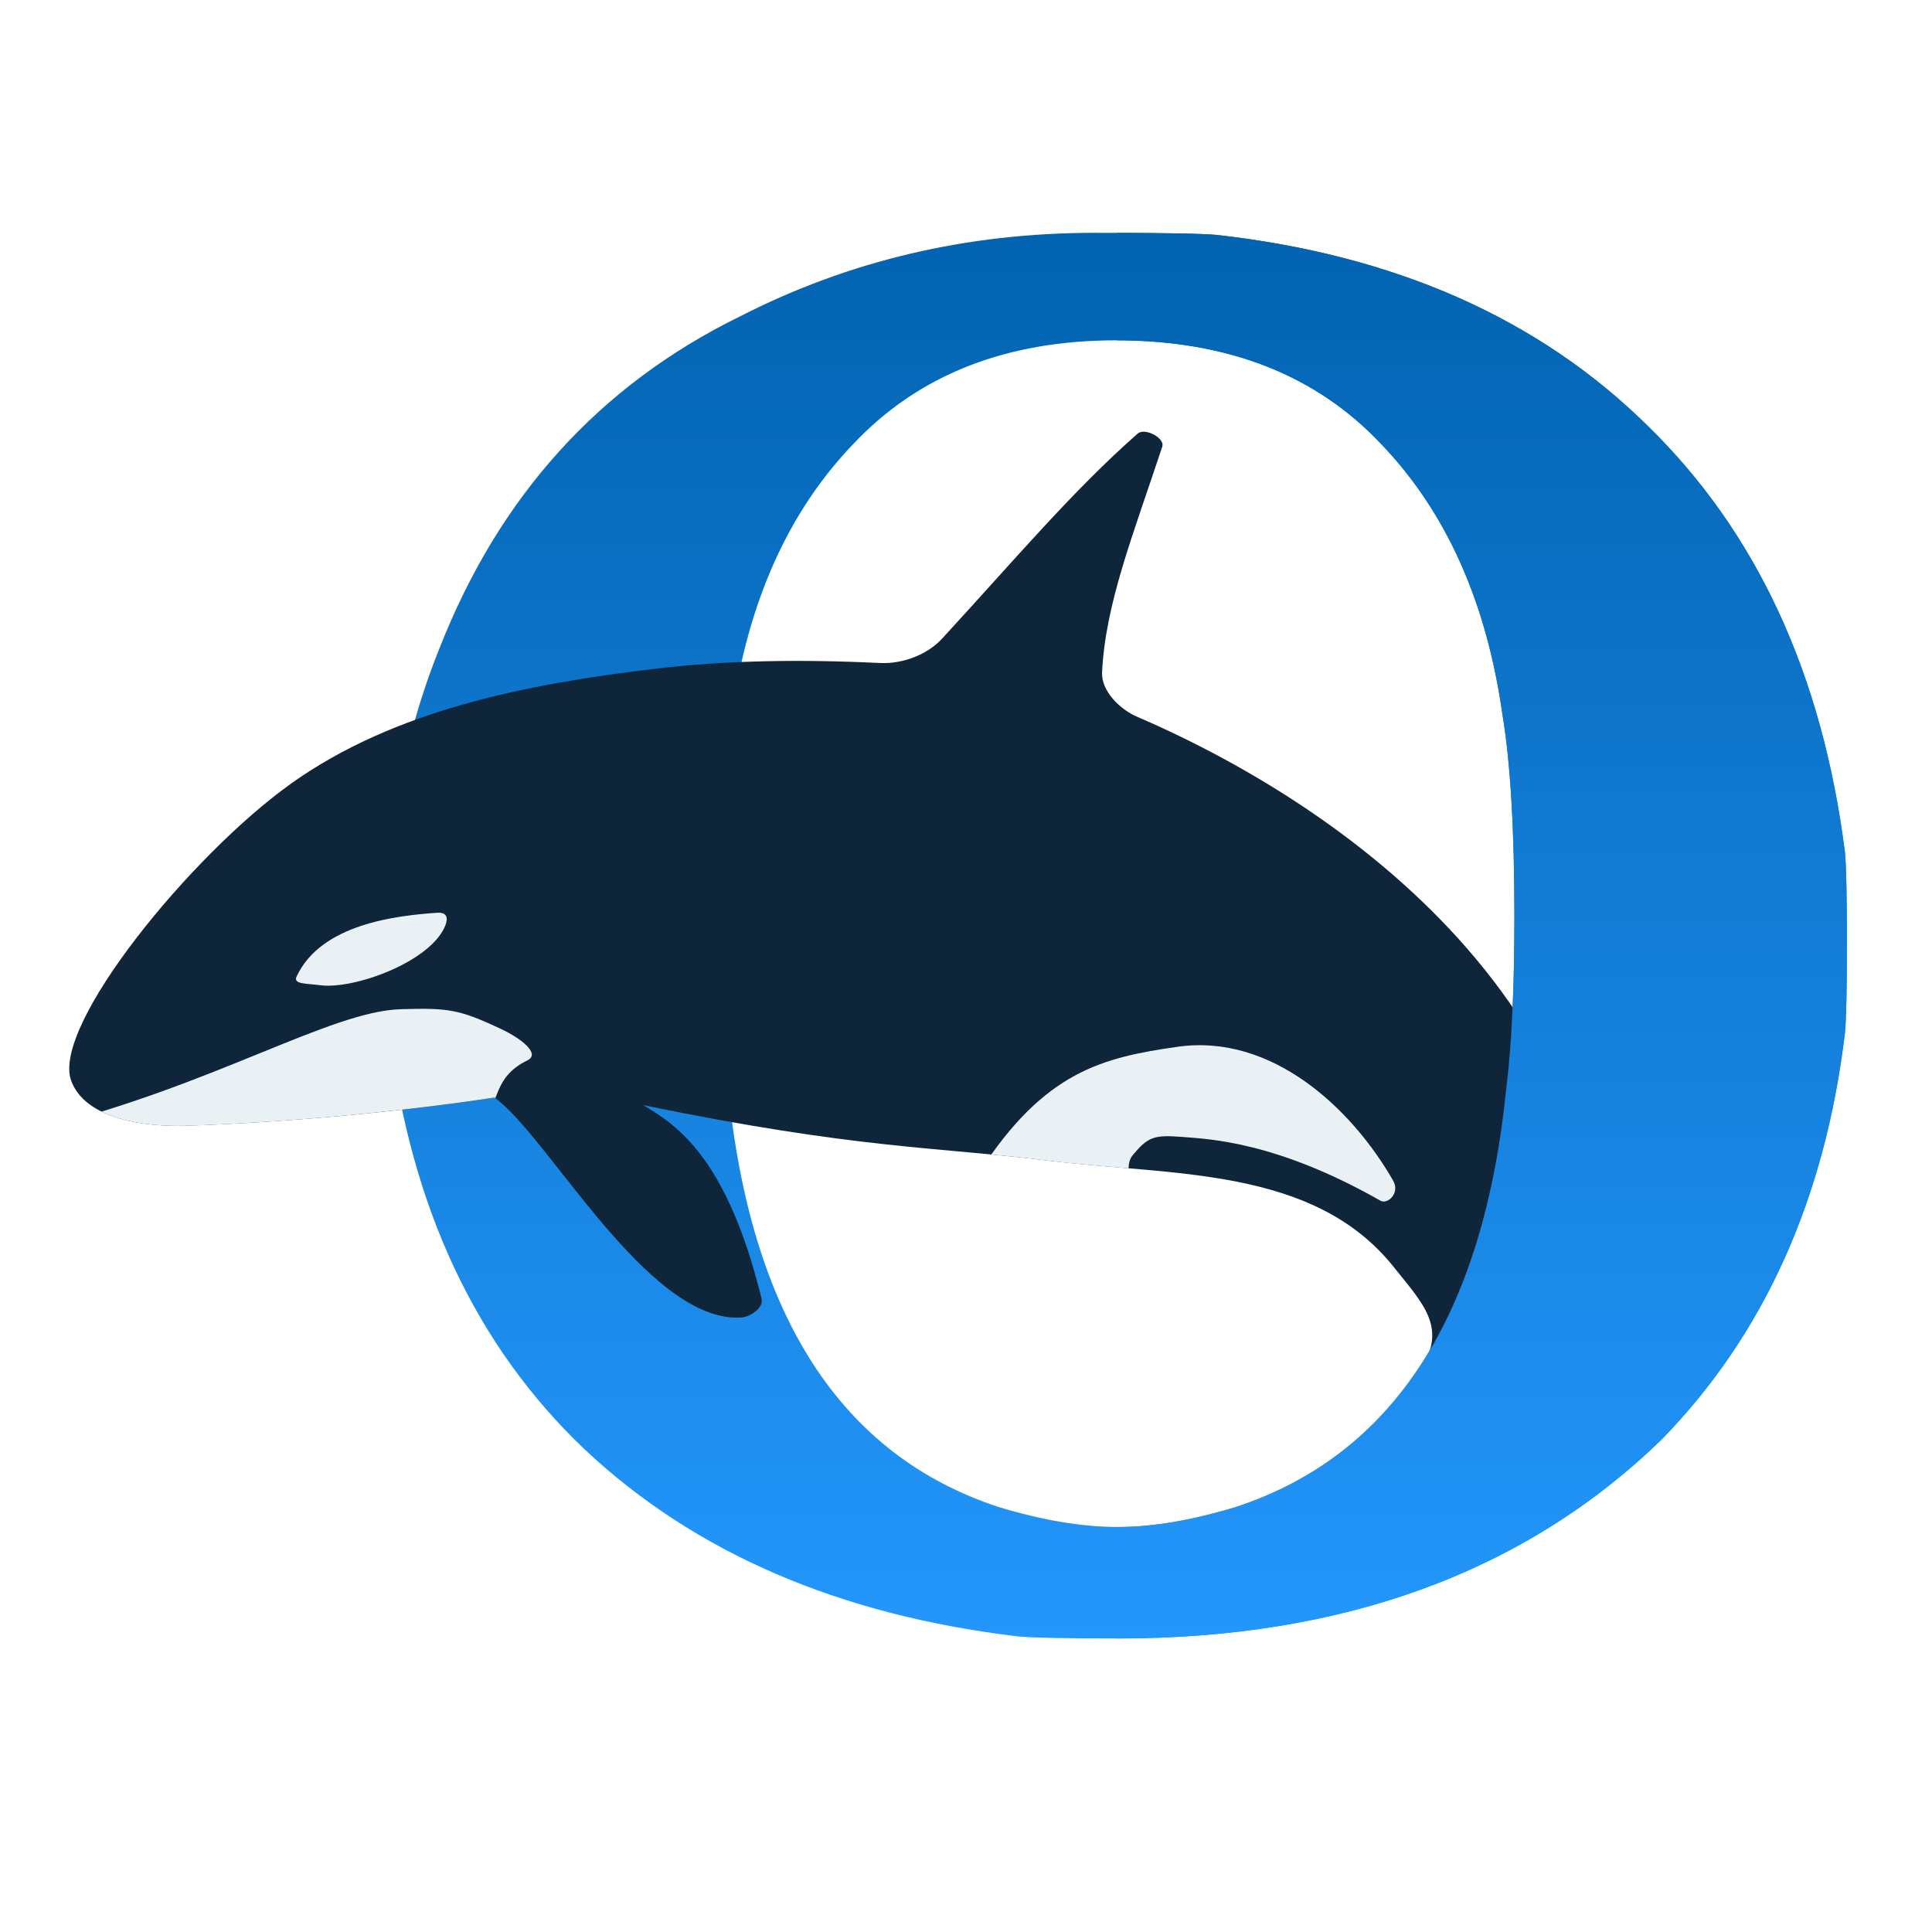
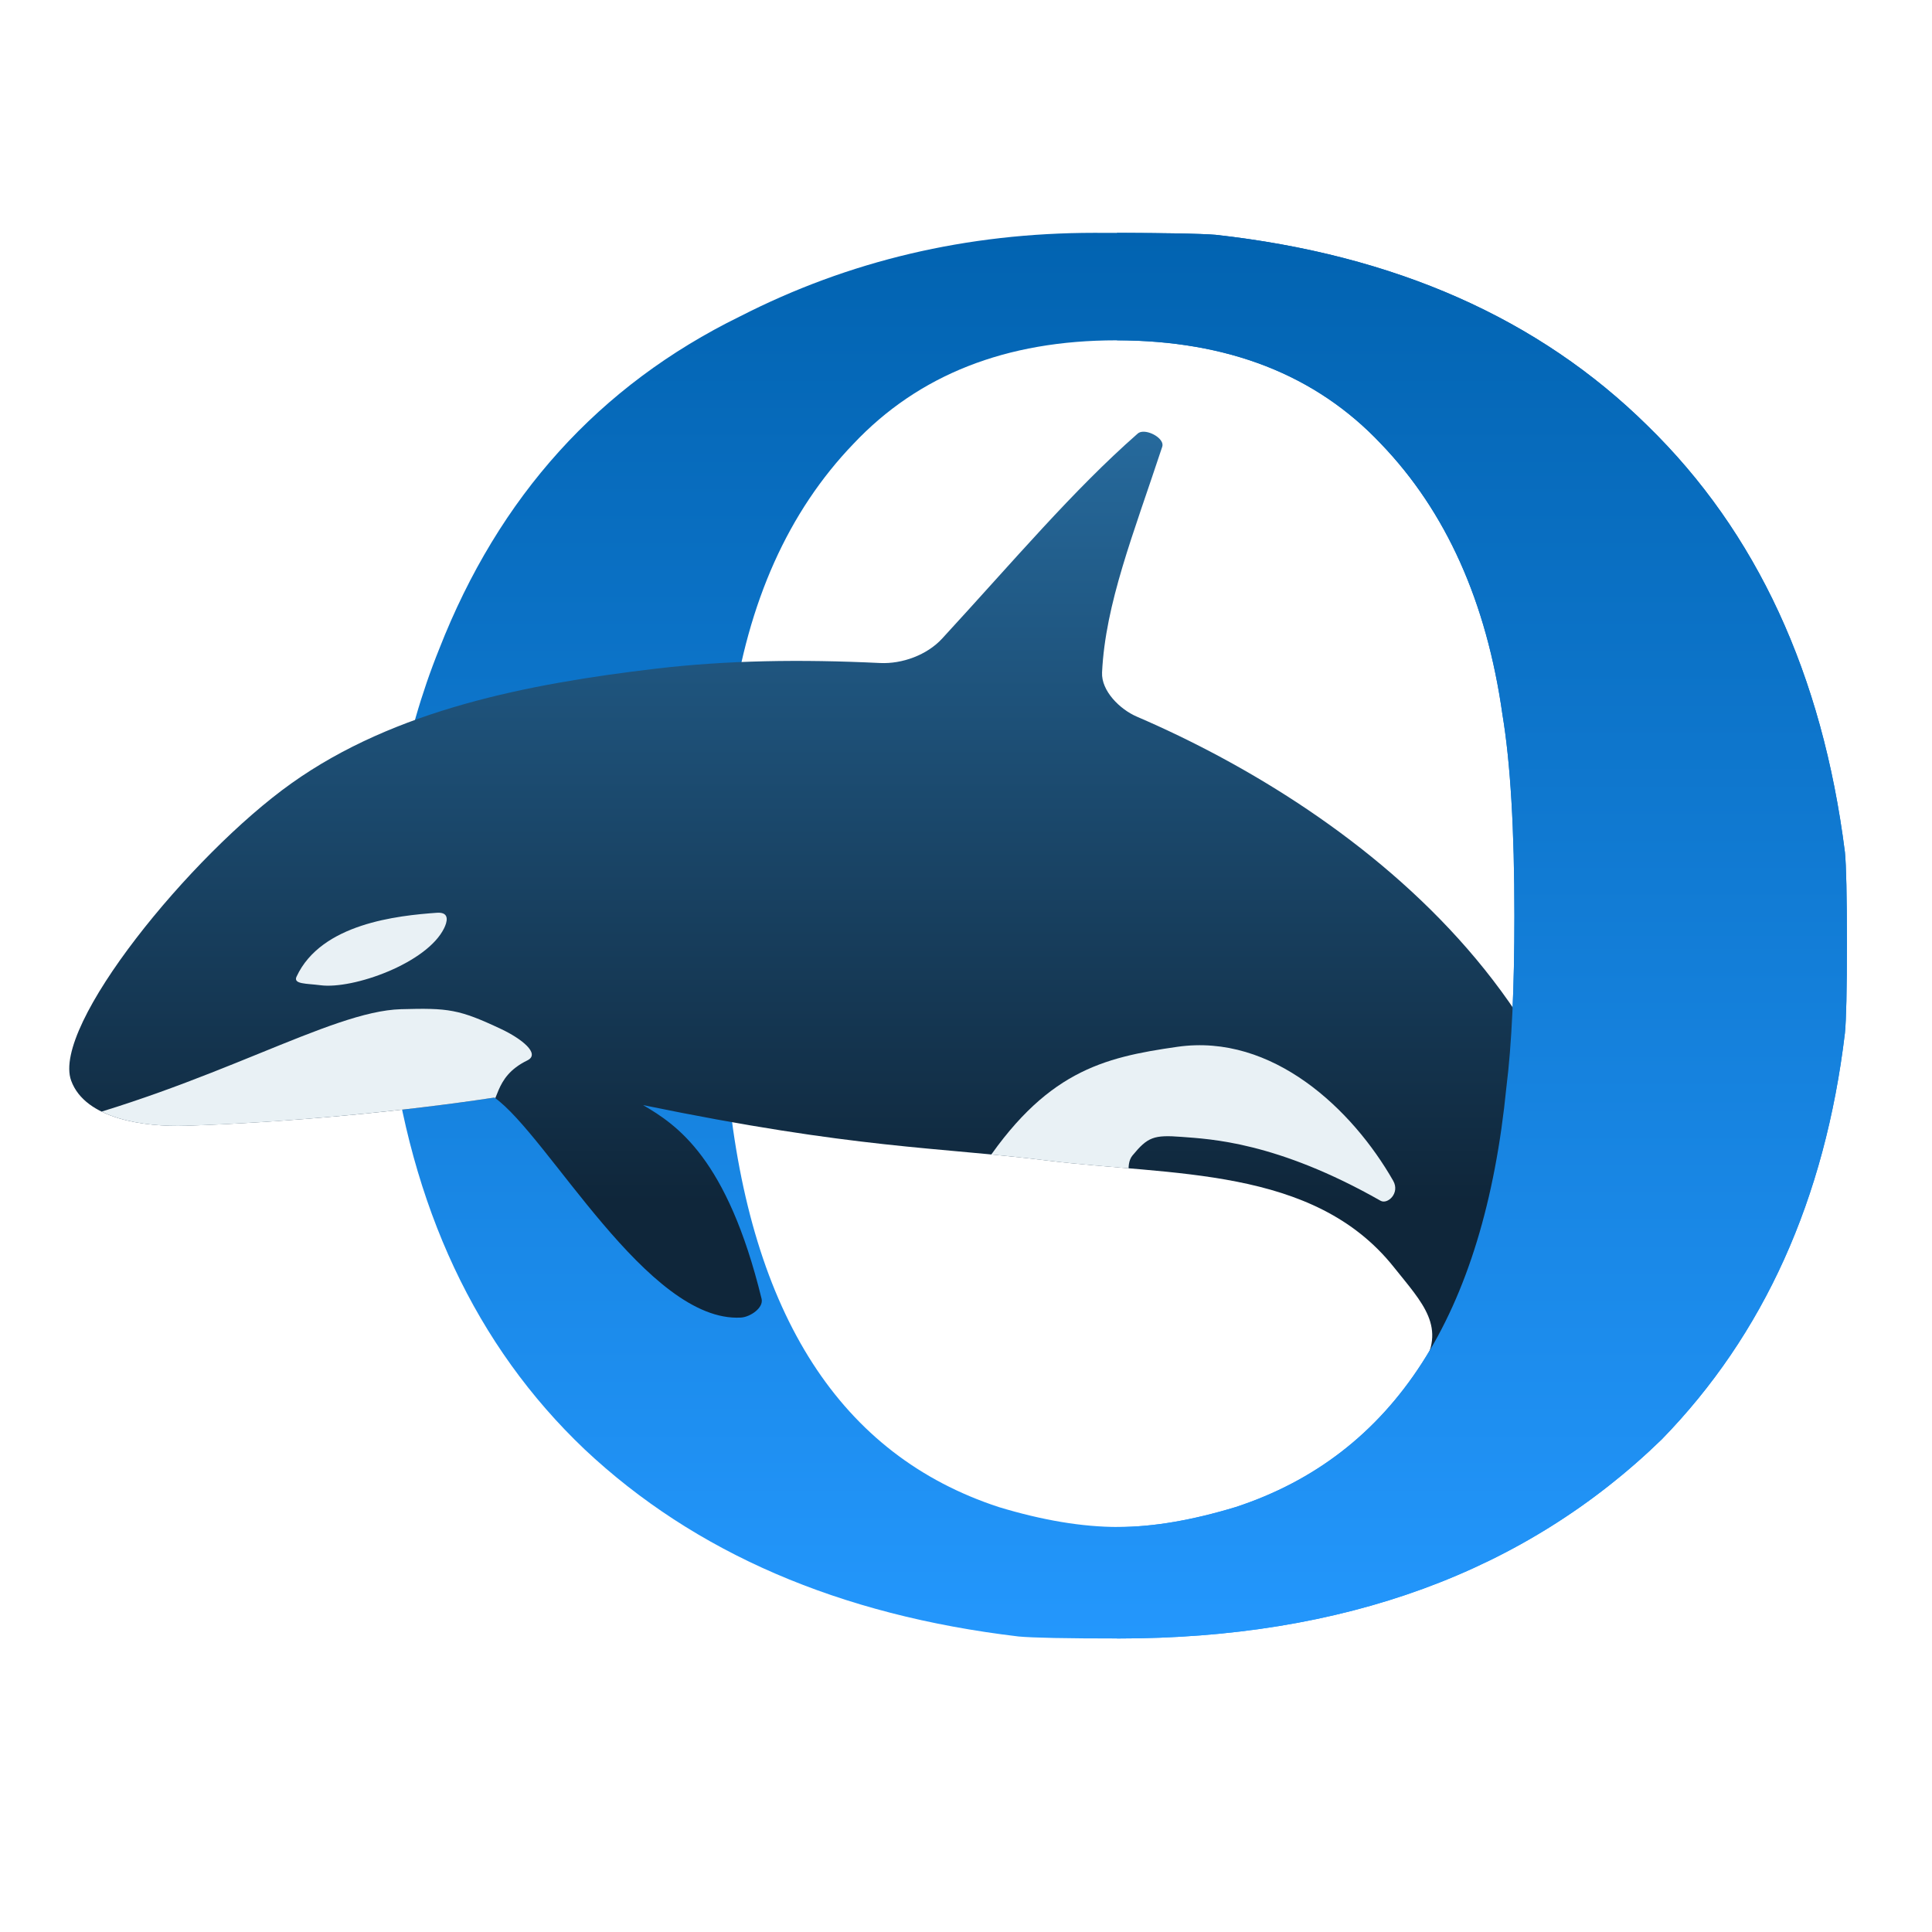
<svg xmlns="http://www.w3.org/2000/svg" xmlns:xlink="http://www.w3.org/1999/xlink" width="64" version="1.1" height="64" id="svg2" xml:space="preserve">
  <defs id="defs5455">
+     <linearGradient id="linearGradient1">
+       <stop style="stop-color:#2f84c3;stop-opacity:1;" offset="0" id="stop1" />
+       <stop style="stop-color:#0f263a;stop-opacity:1;" offset="0.696" id="stop7" />
+       <stop style="stop-color:#0f263a;stop-opacity:1;" offset="1" id="stop4" />
+     </linearGradient>
    <linearGradient id="linearGradient5">
      <stop style="stop-color:#0162af;stop-opacity:1;" offset="0" id="stop5" />
      <stop style="stop-color:#2498fe;stop-opacity:1;" offset="1" id="stop6" />
    </linearGradient>
    <linearGradient id="linearGradient3">
      <stop style="stop-color:#e5fbff;stop-opacity:1;" offset="1" id="stop2" />
      <stop style="stop-color:#ababab;stop-opacity:0.995;" offset="1" id="stop3" />
    </linearGradient>
    <linearGradient id="linearGradient82546">
      <stop style="stop-color:#000000;stop-opacity:0.398;" offset="0" id="stop82542" />
      <stop style="stop-color:#000000;stop-opacity:1;" offset="1" id="stop82544" />
    </linearGradient>
    <linearGradient id="linearGradient39400">
      <stop style="stop-color:#000000;stop-opacity:1" offset="0" id="stop39396" />
      <stop style="stop-color:#147cdc;stop-opacity:0;" offset="1" id="stop39398" />
    </linearGradient>
    <linearGradient id="linearGradient919">
      <stop style="stop-color:#ffffff;stop-opacity:1;" offset="0" id="stop915" />
      <stop style="stop-color:#ffffff;stop-opacity:0;" offset="1" id="stop917" />
    </linearGradient>
    <linearGradient id="linearGradient4393">
      <stop style="stop-color:#000000;stop-opacity:1;" offset="0" id="stop4395" />
      <stop style="stop-color:#000000;stop-opacity:0;" offset="1" id="stop4397" />
    </linearGradient>
    <linearGradient id="linearGradient4227">
      <stop id="stop4229" offset="0" style="stop-color:#f5f5f5;stop-opacity:1" />
      <stop id="stop4231" offset="1" style="stop-color:#f9f9f9;stop-opacity:1" />
    </linearGradient>
    <linearGradient id="linearGradient4274">
      <stop id="stop4276" offset="0" style="stop-color:#ffffff;stop-opacity:1;" />
      <stop id="stop4278" offset="1" style="stop-color:#ffffff;stop-opacity:0.488" />
    </linearGradient>
    <linearGradient xlink:href="#linearGradient919" id="linearGradient921" x1="339.668" y1="472.302" x2="357.403" y2="502.195" gradientUnits="userSpaceOnUse" gradientTransform="translate(-317.6676,-444.3018)" />
    <linearGradient xlink:href="#linearGradient39400" id="linearGradient39402" x1="376.818" y1="549.95" x2="337.818" y2="519.95" gradientUnits="userSpaceOnUse" gradientTransform="translate(-315.8183,-491.9504)" />
    <linearGradient xlink:href="#linearGradient4393" id="linearGradient49568" gradientUnits="userSpaceOnUse" gradientTransform="translate(-353.7931,-518.2395)" x1="443.571" y1="510.798" x2="443.571" y2="526.798" />
    <linearGradient xlink:href="#linearGradient4274" id="linearGradient76299" gradientUnits="userSpaceOnUse" gradientTransform="translate(-384.5714,-480.798)" x1="390.571" y1="498.298" x2="442.571" y2="498.298" />
    <linearGradient xlink:href="#linearGradient4227" id="linearGradient76301" gradientUnits="userSpaceOnUse" gradientTransform="translate(-384.5714,-482.798)" x1="396.571" y1="498.798" x2="426.571" y2="511.798" />
    <linearGradient xlink:href="#linearGradient82546" id="linearGradient82548" x1="357.489" y1="494.852" x2="384.419" y2="541.495" gradientUnits="userSpaceOnUse" gradientTransform="translate(-326.5714,-483.798)" />
    <style id="current-color-scheme" type="text/css">      .ColorScheme-Highlight {
        color:#3593e6;
      }</style>
    <linearGradient xlink:href="#linearGradient3" id="linearGradient2" x1="410.571" y1="512.798" x2="432.071" y2="552.423" gradientUnits="userSpaceOnUse" gradientTransform="translate(-385.8973,-483.798)" />
    <marker markerWidth="16.165" markerHeight="14.026" refX="8.082" refY="7.013" orient="auto" id="marker1511">
      <path style="opacity:0.507;fill:#ff0000" id="path1455" d="M 27.135,57.452 10.978,57.942 18.632,43.704 Z" transform="rotate(1.546377,1632.558,-370.7338)" />
    </marker>
    <clipPath clipPathUnits="userSpaceOnUse" id="clipPath13">
      <path style="display:inline;opacity:0.677;fill:#000000" d="m 9.395,45.516 c -0.551,-1.513 3.321,-6.262 6.107,-8.247 2.882,-2.053 6.584,-2.765 10.126,-3.184 1.957,-0.231 4.014,-0.263 6.211,-0.157 0.616,0.03 1.305,-0.224 1.723,-0.679 2.018,-2.194 3.623,-4.104 5.428,-5.689 0.193,-0.169 0.759,0.121 0.679,0.365 -0.807,2.445 -1.578,4.354 -1.67,6.264 -0.025,0.511 0.496,1.024 0.966,1.227 6.131,2.639 13.93,9.695 12.867,19.287 -2.776,-0.105 -4.231,-0.016 -6.316,-0.052 0.733,-1.155 1.388,-2.948 0.574,-3.967 -2.232,-2.795 -6.167,-2.522 -9.604,-2.949 -3.059,-0.38 -5.289,-0.318 -11.222,-1.54 0.937,0.548 2.333,1.47 3.288,5.376 0.061,0.251 -0.316,0.508 -0.574,0.522 -2.586,0.144 -5.345,-5.045 -6.838,-6.107 -2.512,0.38 -5.724,0.692 -8.56,0.783 -1.14,0.037 -2.794,-0.181 -3.184,-1.253 z" id="path13" />
    </clipPath>
    <linearGradient xlink:href="#linearGradient5" id="linearGradient7" gradientUnits="userSpaceOnUse" gradientTransform="translate(2,-0.75)" x1="34.976" y1="7.539" x2="34.976" y2="55.95" />
    <clipPath clipPathUnits="userSpaceOnUse" id="clipPath7">
      <rect style="fill:#0f263a;fill-opacity:1" id="rect8" width="39.625" height="67.125" x="34.75" y="0.625" />
    </clipPath>
+     <linearGradient xlink:href="#linearGradient1" id="linearGradient4" x1="31.869" y1="16.701" x2="31.869" y2="66.786" gradientUnits="userSpaceOnUse" />
  </defs>
  <path d="m 24.51,10.483 q 5.408,-2.77 11.74,-2.77 3.232,0 4.023,0.066 8.904,0.989 14.312,6.332 5.408,5.276 6.53,14.114 0.066,0.66 0.066,3.034 0,2.308 -0.066,2.968 -0.989,8.244 -6.068,13.455 -6.793,6.595 -18.006,6.595 -2.572,0 -3.298,-0.066 -8.904,-1.055 -14.378,-6.2 -5.408,-5.144 -6.464,-13.785 -0.132,-1.319 -0.132,-2.968 0,-5.342 1.781,-9.761 2.968,-7.585 9.959,-11.014 z m 25.261,13.191 q -0.791,-5.606 -4.023,-8.97 -3.232,-3.43 -8.772,-3.43 -5.474,0 -8.706,3.43 -3.232,3.364 -4.023,8.97 -0.396,2.374 -0.396,6.661 0,3.562 0.264,5.672 1.121,11.344 8.97,13.916 2.177,0.66 3.957,0.66 1.715,0 3.891,-0.66 7.849,-2.572 8.97,-13.916 0.264,-2.111 0.264,-5.672 0,-4.287 -0.396,-6.661 z" id="text1" style="font-weight:bold;font-size:65.955px;font-family:KaTeX_Main;-inkscape-font-specification:'KaTeX_Main Bold';fill:url(#linearGradient7);stroke-width:5.496" aria-label="O" />
  <g id="layer3">
    <g id="g1" transform="matrix(1.017186,0,0,1.017186,-4.649183,-12.63133)">
-       <path id="path2" style="display:inline;opacity:1;fill:#0f263a;fill-opacity:1;stroke-width:1.174" d="m 41.789,26.478 c -0.065,0.003 -0.125,0.022 -0.167,0.06 -2.119,1.861 -4.001,4.103 -6.37,6.677 -0.49,0.533 -1.298,0.83 -2.022,0.795 -2.579,-0.125 -4.993,-0.088 -7.289,0.183 -4.157,0.492 -8.503,1.329 -11.885,3.739 -3.27,2.329 -7.815,7.901 -7.168,9.678 0.458,1.258 2.401,1.512 3.739,1.469 3.329,-0.107 7.098,-0.47 10.047,-0.917 1.752,1.247 4.99,7.334 8.025,7.165 0.303,-0.017 0.746,-0.317 0.674,-0.612 -1.121,-4.585 -2.76,-5.665 -3.86,-6.308 6.964,1.434 9.581,1.36 13.171,1.806 4.034,0.501 8.652,0.181 11.271,3.461 0.955,1.196 1.752,1.969 0.892,3.324 2.604,-0.01 3.999,-0.009 5.951,0.01 1.249,-11.257 -8.011,-18.155 -15.205,-21.252 -0.552,-0.237 -1.161,-0.84 -1.132,-1.439 0.108,-2.242 1.013,-4.482 1.96,-7.351 0.077,-0.233 -0.347,-0.502 -0.63,-0.488 z" />
+       <path id="path2" style="display:inline;opacity:1;fill:url(#linearGradient4);fill-opacity:1;stroke-width:1.174" d="m 41.789,26.478 c -0.065,0.003 -0.125,0.022 -0.167,0.06 -2.119,1.861 -4.001,4.103 -6.37,6.677 -0.49,0.533 -1.298,0.83 -2.022,0.795 -2.579,-0.125 -4.993,-0.088 -7.289,0.183 -4.157,0.492 -8.503,1.329 -11.885,3.739 -3.27,2.329 -7.815,7.901 -7.168,9.678 0.458,1.258 2.401,1.512 3.739,1.469 3.329,-0.107 7.098,-0.47 10.047,-0.917 1.752,1.247 4.99,7.334 8.025,7.165 0.303,-0.017 0.746,-0.317 0.674,-0.612 -1.121,-4.585 -2.76,-5.665 -3.86,-6.308 6.964,1.434 9.581,1.36 13.171,1.806 4.034,0.501 8.652,0.181 11.271,3.461 0.955,1.196 1.752,1.969 0.892,3.324 2.604,-0.01 3.999,-0.009 5.951,0.01 1.249,-11.257 -8.011,-18.155 -15.205,-21.252 -0.552,-0.237 -1.161,-0.84 -1.132,-1.439 0.108,-2.242 1.013,-4.482 1.96,-7.351 0.077,-0.233 -0.347,-0.502 -0.63,-0.488 z" />
      <g id="g12" clip-path="url(#clipPath13)" transform="matrix(1.1736,0,0,1.1736,-4.137289,-5.807301)">
        <path style="opacity:1;fill:#e9f1f5;fill-opacity:1" d="m 8.507,46.856 c 4.832,-1.19 8.063,-3.267 10.039,-3.322 1.315,-0.037 1.608,-0.002 2.787,0.554 0.547,0.258 1.097,0.683 0.72,0.867 -0.98,0.478 -0.745,1.218 -1.2,1.476 -3.11,1.771 -6.889,2.404 -10.39,1.661 C 9.741,47.939 7.79,47.032 8.507,46.856 Z" id="path4" />
        <path style="opacity:1;fill:#e9f1f5;fill-opacity:1" d="m 15.649,42.63 c 0.686,-1.477 2.813,-1.694 3.894,-1.772 0.385,-0.027 0.271,0.283 0.203,0.424 -0.473,0.977 -2.529,1.705 -3.433,1.587 -0.393,-0.051 -0.764,-0.026 -0.664,-0.24 z" id="path5" />
        <path style="opacity:1;fill:#e9f1f5;fill-opacity:1" d="m 34.61,48.035 c 1.797,-2.774 3.404,-3.161 5.486,-3.458 2.64,-0.376 4.857,1.742 5.984,3.718 0.195,0.342 -0.155,0.665 -0.351,0.554 -2.889,-1.641 -4.74,-1.711 -5.518,-1.772 -0.778,-0.06 -0.943,0.004 -1.366,0.517 -0.422,0.513 0.602,1.99 -0.424,2.491 -1.027,0.501 -5.609,0.724 -3.812,-2.05 z" id="path6" />
      </g>
    </g>
  </g>
  <path id="text9" clip-path="none" style="font-style:normal;font-variant:normal;font-weight:bold;font-stretch:normal;font-size:65.955px;font-family:KaTeX_Main;-inkscape-font-specification:'KaTeX_Main Bold';writing-mode:lr-tb;direction:ltr;display:inline;fill:url(#linearGradient7);stroke-width:5.496" d="M 37 7.713 L 37 11.273 C 40.682 11.278 43.598 12.422 45.748 14.703 C 47.903 16.946 49.244 19.936 49.771 23.674 C 50.035 25.257 50.166 27.478 50.166 30.336 C 50.166 32.71 50.078 34.601 49.902 36.008 C 49.155 43.571 46.166 48.209 40.934 49.924 C 39.483 50.364 38.184 50.584 37.041 50.584 C 37.027 50.584 37.014 50.584 37 50.584 L 37 54.277 C 37.014 54.277 37.027 54.277 37.041 54.277 C 44.516 54.277 50.518 52.079 55.047 47.682 C 58.433 44.208 60.456 39.723 61.115 34.227 C 61.159 33.787 61.182 32.797 61.182 31.258 C 61.182 29.675 61.159 28.664 61.115 28.225 C 60.368 22.333 58.191 17.629 54.586 14.111 C 50.98 10.55 46.209 8.439 40.273 7.779 C 39.81 7.741 38.719 7.718 37 7.713 z " />
  <text xml:space="preserve" style="font-style:normal;font-variant:normal;font-weight:bold;font-stretch:normal;font-size:65.955px;font-family:KaTeX_Main;-inkscape-font-specification:'KaTeX_Main Bold';writing-mode:lr-tb;direction:ltr;display:none;fill:url(#linearGradient7);stroke-width:5.496" x="8.549" y="53.617" id="text2">
    <tspan id="tspan2" x="8.549" y="53.617" style="font-style:normal;font-variant:normal;font-weight:bold;font-stretch:normal;font-family:KaTeX_Main;-inkscape-font-specification:'KaTeX_Main Bold';fill:url(#linearGradient7);stroke-width:5.496">O</tspan>
  </text>
</svg>
